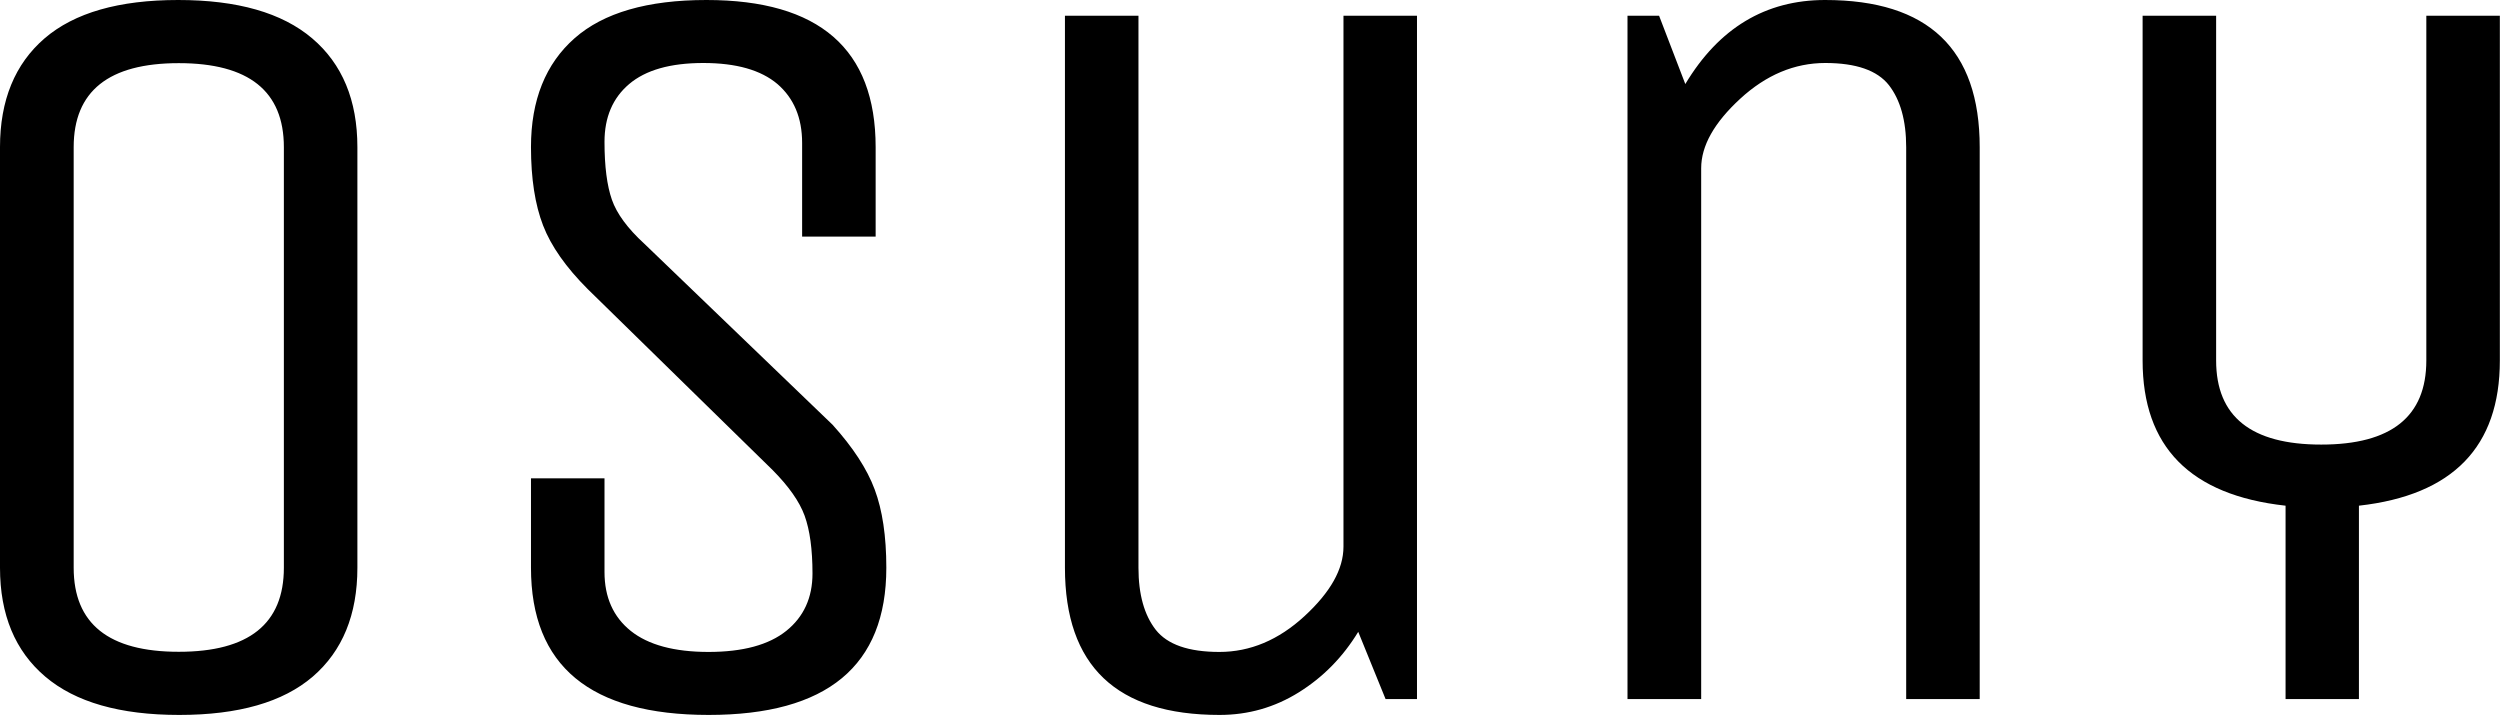
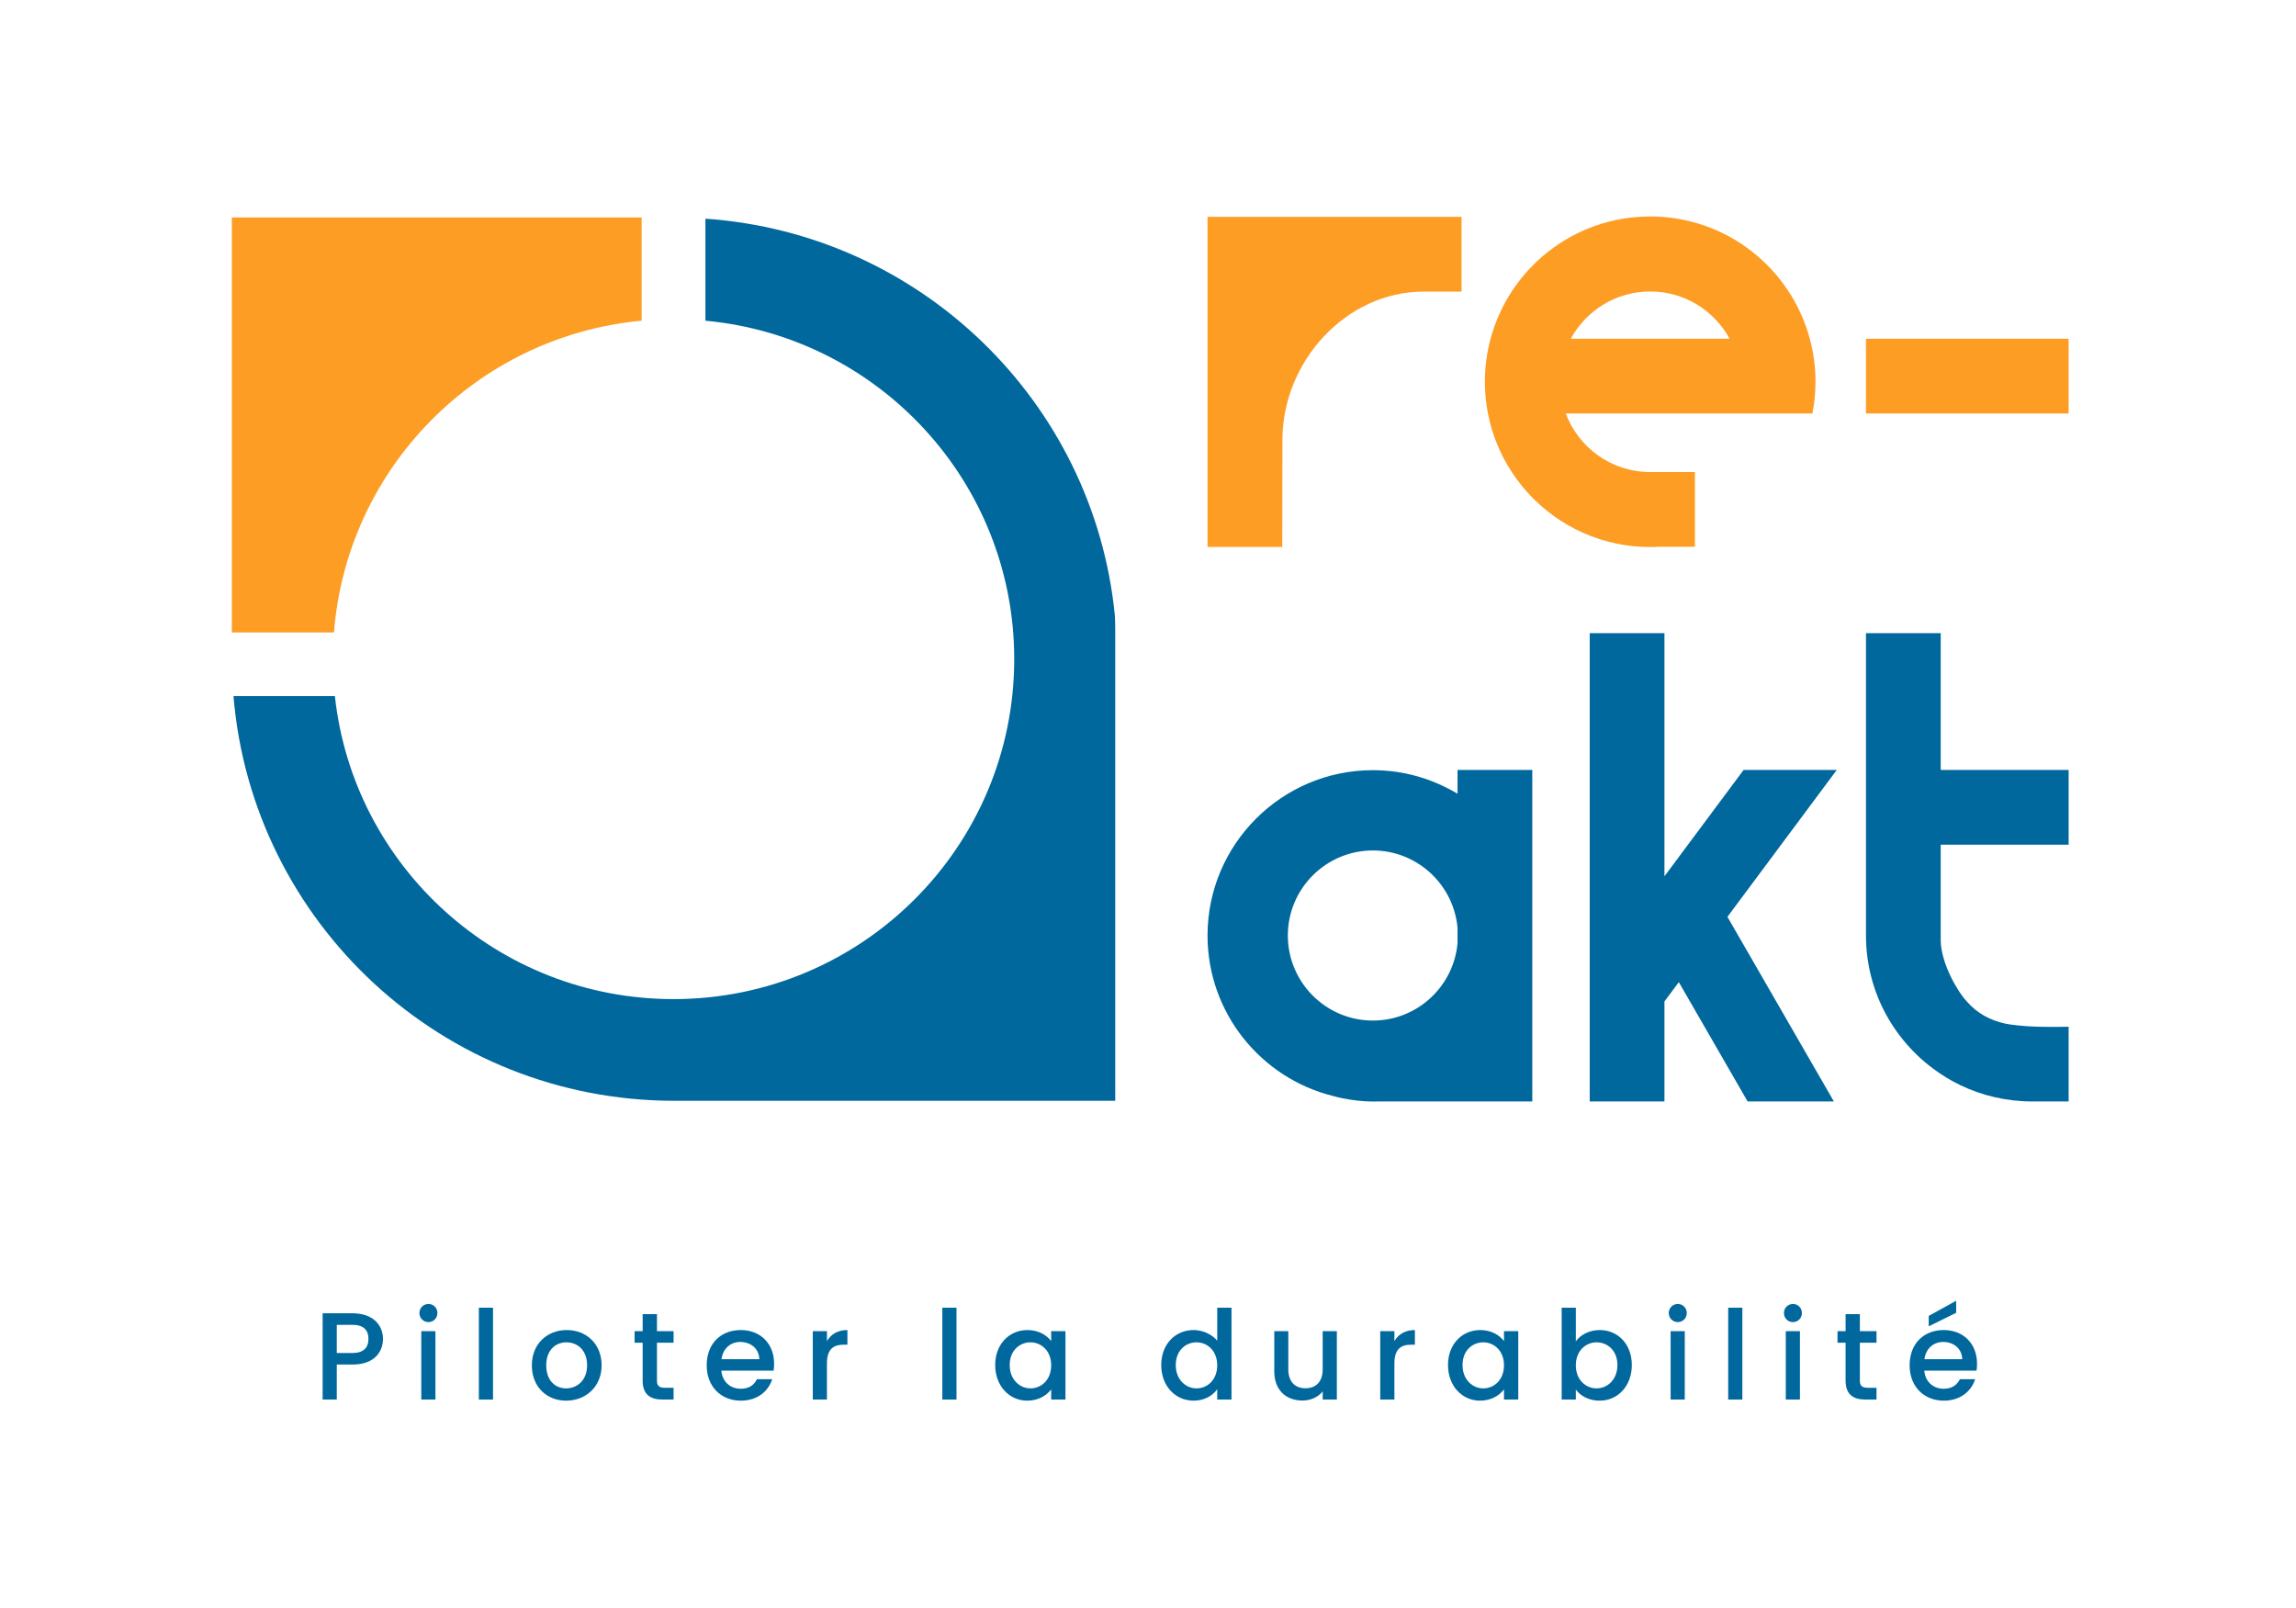
- <svg xmlns="http://www.w3.org/2000/svg" version="1.2" baseProfile="tiny" width="1591.4" height="455.1" overflow="visible" xml:space="preserve">
-   <switch>
-     <g>
-       <g fill="#000000">
-         <path d="M227.5 93.7v267.7c0 29.9-9.5 53-28.4 69.3-19 16.3-47.3 24.4-85 24.4S48 447 28.8 430.7C9.6 414.4 0 391.3 0 361.4V93.7c0-29.9 9.5-53 28.4-69.3C47.4 8.1 75.7 0 113.4 0s66.1 8.1 85.3 24.4c19.2 16.3 28.8 39.4 28.8 69.3zm-46.8 267.7V93.7c0-35.7-22.3-53.5-66.9-53.5-44.6 0-66.9 17.8-66.9 53.5v267.7c0 35.7 22.3 53.5 66.9 53.5 44.6 0 66.9-17.8 66.9-53.5zM564.2 361.4c0 62.5-37.7 93.7-113.1 93.7-75.4 0-113.1-31.2-113.1-93.7v-56.9h46.8v59.6c0 16.1 5.6 28.6 16.7 37.5 11.1 8.9 27.7 13.4 49.5 13.4 21.9 0 38.4-4.5 49.5-13.4 11.1-8.9 16.7-21.1 16.7-36.5 0-15.4-1.7-27.7-5-36.8-3.3-9.1-10.2-18.8-20.4-29.1L374.1 184c-13.8-13.8-23.3-27.3-28.4-40.5-5.1-13.2-7.7-29.8-7.7-49.9 0-29.9 9.3-53 27.8-69.3C384.2 8.1 412.2 0 449.7 0c71.8 0 107.7 31.2 107.7 93.7v56.9h-46.8V91c0-16.1-5.3-28.5-15.7-37.5-10.5-8.9-26.2-13.4-47.2-13.4-21 0-36.7 4.5-47.2 13.4s-15.7 21.2-15.7 36.8c0 15.6 1.6 27.9 4.7 36.8 3.1 8.9 10 18.3 20.7 28.1L530 270.4c12.9 14.3 21.9 28 26.8 41.2 4.9 13.1 7.4 29.7 7.4 49.8zM677.9 361.4V10h46.8v351.4c0 17 3.7 30.1 11 39.5 7.4 9.4 20.9 14.1 40.5 14.1s37.7-7.6 54.2-22.8c16.5-15.2 24.8-29.9 24.8-44.2V10H902v435h-20l-17.4-42.8c-9.8 16.1-22.4 28.9-37.8 38.5-15.4 9.6-32.2 14.4-50.5 14.4-65.6 0-98.4-31.2-98.4-93.7zM1082.8 445H1036V10h20.1l16.7 43.5c21.4-35.7 51.1-53.5 89-53.5 65.6 0 98.4 31.2 98.4 93.7V445h-46.8V93.7c0-16.9-3.7-30.1-11-39.5-7.4-9.4-20.9-14.1-40.5-14.1s-37.7 7.6-54.2 22.8c-16.5 15.2-24.8 29.9-24.8 44.2V445zM1501.7 445h-46.8V321.9c-60.7-6.7-91-37.5-91-92.4V10h46.8v219.5c0 35.7 22.3 53.5 66.9 53.5 44.6 0 66.9-17.8 66.9-53.5V10h46.8v219.5c0 54.9-29.9 85.7-89.7 92.4V445z" />
+ <svg xmlns="http://www.w3.org/2000/svg" viewBox="0 0 666.667 466.667" height="466.667" width="666.667" xml:space="preserve" id="svg2" version="1.1">
+   <defs id="defs6">
+     <clipPath id="clipPath18" clipPathUnits="userSpaceOnUse">
+       <path id="path16" d="M 0,350 H 500 V 0 H 0 Z" />
+     </clipPath>
+   </defs>
+   <g transform="matrix(1.333333,0,0,-1.333333,0,466.6667)" id="g10">
+     <g id="g12">
+       <g clip-path="url(#clipPath18)" id="g14">
+         <g transform="translate(317.4123,144.6204)" id="g20">
+           <path id="path22" style="fill:#00689d;fill-opacity:1;fill-rule:nonzero;stroke:none" d="m 0,0 c -0.833,-9.447 -8.779,-16.885 -18.439,-16.885 -10.212,0 -18.521,8.31 -18.521,18.523 0,10.213 8.309,18.522 18.521,18.522 9.66,0 17.606,-7.437 18.439,-16.885 z m 0,32.511 c -5.402,3.239 -11.695,5.136 -18.439,5.136 -19.856,0 -36.009,-16.153 -36.009,-36.009 0,-16.878 11.67,-31.079 27.364,-34.961 5.095,-1.41 9.577,-1.181 9.577,-1.181 H 16.276 V 37.699 H 0 Z" />
+         </g>
+         <g transform="translate(379.7083,182.3199)" id="g24">
+           <path id="path26" style="fill:#00689d;fill-opacity:1;fill-rule:nonzero;stroke:none" d="m 0,0 -12.382,-16.634 -4.367,-5.866 -0.492,-0.661 V 29.784 H -33.516 V -72.204 h 16.275 v 21.787 l 3.128,4.201 L 0.87,-72.204 H 19.656 L -3.526,-31.994 20.29,0 Z" />
+         </g>
+         <g transform="translate(422.6293,212.1056)" id="g28">
+           <path id="path30" style="fill:#00689d;fill-opacity:1;fill-rule:nonzero;stroke:none" d="m 0,0 h -3.422 -12.853 v -65.842 c 0,-12.592 6.483,-23.684 16.275,-30.157 0.825,-0.546 1.664,-1.069 2.534,-1.547 4.585,-2.518 9.772,-4.066 15.285,-4.378 0.68,-0.038 1.363,-0.066 2.053,-0.066 h 7.987 l -0.001,16.276 c 0,0 -3.45,-0.084 -6.673,0 -3.224,0.084 -6.106,0.458 -7.015,0.654 -3.337,0.72 -6.225,2.216 -8.501,4.875 -2.02,2.115 -5.638,8.374 -5.669,13.292 v 20.831 h 27.859 v 2.302 13.879 0.094 H 0 Z" />
+         </g>
+         <g transform="translate(359.3598,286.5223)" id="g32">
+           <path id="path34" style="fill:#fd9d24;fill-opacity:1;fill-rule:nonzero;stroke:none" d="M 0,0 C 7.47,0 13.966,-4.166 17.294,-10.3 H -17.294 C -13.966,-4.166 -7.469,0 0,0 m -2.038,-55.599 c 0.675,-0.038 1.354,-0.061 2.038,-0.061 0.685,0 1.363,0.023 2.038,0.061 H 9.75 v 16.275 H 0 c -8.422,0 -15.587,5.306 -18.387,12.748 h 36.775 16.94 c 0.436,2.239 0.671,4.549 0.671,6.914 0,3.239 -0.435,6.376 -1.238,9.362 C 30.64,5.041 16.642,16.336 0,16.336 c -16.642,0 -30.639,-11.295 -34.761,-26.636 -0.802,-2.986 -1.237,-6.123 -1.237,-9.362 0,-2.365 0.235,-4.675 0.67,-6.914 0.901,-4.628 2.689,-8.937 5.18,-12.748 5.494,-8.407 14.402,-14.379 24.761,-15.934 1.101,-0.165 2.218,-0.278 3.349,-0.341" />
+         </g>
+         <g transform="translate(279.2737,254.2051)" id="g36">
+           <path id="path38" style="fill:#fd9d24;fill-opacity:1;fill-rule:nonzero;stroke:none" d="m 0,0 c 0,17.005 13.785,32.286 30.79,32.287 h 8.221 V 48.563 H 35.713 -0.034 -16.31 V 32.287 -23.332 h 16.276 z" />
+         </g>
+         <path id="path40" style="fill:#fd9d24;fill-opacity:1;fill-rule:nonzero;stroke:none" d="m 406.354,259.947 h 44.134 v 16.276 h -44.134 z" />
+         <g transform="translate(76.7488,55.3349)" id="g42">
+           <path id="path44" style="fill:#00689d;fill-opacity:1;fill-rule:nonzero;stroke:none" d="M 0,0 C 2.405,0 3.487,1.162 3.487,3.055 3.487,5.001 2.405,6.137 0,6.137 H -3.407 V 0 Z m 0,-2.514 h -3.407 v -7.624 H -6.489 V 8.651 H 0 C 4.46,8.651 6.651,6.109 6.651,3.055 6.651,0.378 4.892,-2.514 0,-2.514" />
+         </g>
+         <path id="path46" style="fill:#00689d;fill-opacity:1;fill-rule:nonzero;stroke:none" d="m 91.743,60.094 h 3.082 V 45.198 h -3.082 z m -0.406,3.945 c 0,1.109 0.866,1.974 1.974,1.974 1.082,0 1.947,-0.865 1.947,-1.974 0,-1.107 -0.865,-1.973 -1.947,-1.973 -1.108,0 -1.974,0.866 -1.974,1.973" />
+         <path id="path48" style="fill:#00689d;fill-opacity:1;fill-rule:nonzero;stroke:none" d="m 104.282,65.202 h 3.082 V 45.197 h -3.082 z" />
+         <g transform="translate(123.2828,47.6308)" id="g50">
+           <path id="path52" style="fill:#00689d;fill-opacity:1;fill-rule:nonzero;stroke:none" d="m 0,0 c 2.297,0 4.569,1.649 4.569,5.027 0,3.38 -2.19,5.002 -4.489,5.002 -2.324,0 -4.405,-1.622 -4.405,-5.002 C -4.325,1.649 -2.325,0 0,0 m 0,-2.677 c -4.245,0 -7.462,3.029 -7.462,7.704 0,4.677 3.352,7.678 7.597,7.678 4.244,0 7.596,-3.001 7.596,-7.678 C 7.731,0.352 4.27,-2.677 0,-2.677" />
+         </g>
+         <g transform="translate(139.9533,57.5784)" id="g54">
+           <path id="path56" style="fill:#00689d;fill-opacity:1;fill-rule:nonzero;stroke:none" d="M 0,0 H -1.757 V 2.515 H 0 V 6.217 H 3.11 V 2.515 H 6.732 V 0 H 3.11 v -8.246 c 0,-1.108 0.432,-1.567 1.73,-1.567 h 1.892 v -2.568 H 4.299 C 1.65,-12.381 0,-11.273 0,-8.246 Z" />
+         </g>
+         <g transform="translate(157.1136,53.9831)" id="g58">
+           <path id="path60" style="fill:#00689d;fill-opacity:1;fill-rule:nonzero;stroke:none" d="M 0,0 H 8.246 C 8.191,2.299 6.381,3.759 4.082,3.759 2,3.759 0.325,2.352 0,0 m 4.217,-9.029 c -4.27,0 -7.434,3.028 -7.434,7.704 0,4.677 3.029,7.677 7.434,7.677 4.245,0 7.246,-2.945 7.246,-7.325 0,-0.514 -0.027,-1.001 -0.109,-1.514 H -0.027 c 0.217,-2.46 1.974,-3.947 4.244,-3.947 1.894,0 2.947,0.918 3.515,2.082 h 3.326 C 10.219,-6.947 7.867,-9.029 4.217,-9.029" />
+         </g>
+         <g transform="translate(180.0831,45.1972)" id="g62">
+           <path id="path64" style="fill:#00689d;fill-opacity:1;fill-rule:nonzero;stroke:none" d="M 0,0 H -3.082 V 14.896 H 0 v -2.163 c 0.865,1.487 2.352,2.405 4.46,2.405 V 11.949 H 3.677 C 1.407,11.949 0,11.003 0,7.839 Z" />
+         </g>
+         <path id="path66" style="fill:#00689d;fill-opacity:1;fill-rule:nonzero;stroke:none" d="m 205.213,65.202 h 3.082 V 45.197 h -3.082 z" />
+         <g transform="translate(224.4017,57.6601)" id="g68">
+           <path id="path70" style="fill:#00689d;fill-opacity:1;fill-rule:nonzero;stroke:none" d="m 0,0 c -2.297,0 -4.514,-1.73 -4.514,-4.947 0,-3.217 2.217,-5.082 4.514,-5.082 2.325,0 4.515,1.81 4.515,5.027 C 4.515,-1.812 2.325,0 0,0 m -0.648,2.675 c 2.513,0 4.243,-1.188 5.163,-2.405 V 2.434 H 7.624 V -12.463 H 4.515 v 2.217 c -0.946,-1.27 -2.73,-2.46 -5.217,-2.46 -3.867,0 -6.975,3.163 -6.975,7.759 0,4.595 3.108,7.622 7.029,7.622" />
+         </g>
+         <g transform="translate(260.5594,57.6601)" id="g72">
+           <path id="path74" style="fill:#00689d;fill-opacity:1;fill-rule:nonzero;stroke:none" d="m 0,0 c -2.297,0 -4.514,-1.73 -4.514,-4.947 0,-3.217 2.217,-5.082 4.514,-5.082 2.325,0 4.515,1.81 4.515,5.027 C 4.515,-1.812 2.325,0 0,0 m -0.622,2.675 c 1.947,0 4.002,-0.918 5.137,-2.323 v 7.19 H 7.624 V -12.463 H 4.515 v 2.244 c -0.946,-1.352 -2.73,-2.487 -5.163,-2.487 -3.921,0 -7.029,3.163 -7.029,7.759 0,4.595 3.108,7.622 7.055,7.622" />
+         </g>
+         <g transform="translate(291.1262,45.1972)" id="g76">
+           <path id="path78" style="fill:#00689d;fill-opacity:1;fill-rule:nonzero;stroke:none" d="m 0,0 h -3.082 v 1.784 c -0.973,-1.271 -2.65,-2.001 -4.407,-2.001 -3.487,0 -6.137,2.191 -6.137,6.354 v 8.759 h 3.055 v -8.3 c 0,-2.731 1.487,-4.136 3.73,-4.136 2.272,0 3.759,1.405 3.759,4.136 v 8.3 H 0 Z" />
+         </g>
+         <g transform="translate(303.6597,45.1972)" id="g80">
+           <path id="path82" style="fill:#00689d;fill-opacity:1;fill-rule:nonzero;stroke:none" d="M 0,0 H -3.082 V 14.896 H 0 v -2.163 c 0.865,1.487 2.352,2.405 4.46,2.405 V 11.949 H 3.677 C 1.407,11.949 0,11.003 0,7.839 Z" />
+         </g>
+         <g transform="translate(323.0103,57.6601)" id="g84">
+           <path id="path86" style="fill:#00689d;fill-opacity:1;fill-rule:nonzero;stroke:none" d="m 0,0 c -2.297,0 -4.514,-1.73 -4.514,-4.947 0,-3.217 2.217,-5.082 4.514,-5.082 2.325,0 4.515,1.81 4.515,5.027 C 4.515,-1.812 2.325,0 0,0 m -0.648,2.675 c 2.513,0 4.243,-1.188 5.163,-2.405 V 2.434 H 7.624 V -12.463 H 4.515 v 2.217 c -0.946,-1.27 -2.73,-2.46 -5.217,-2.46 -3.867,0 -6.975,3.163 -6.975,7.759 0,4.595 3.108,7.622 7.029,7.622" />
+         </g>
+         <g transform="translate(347.6832,57.6601)" id="g88">
+           <path id="path90" style="fill:#00689d;fill-opacity:1;fill-rule:nonzero;stroke:none" d="m 0,0 c -2.298,0 -4.515,-1.812 -4.515,-5.002 0,-3.217 2.217,-5.027 4.515,-5.027 2.325,0 4.542,1.865 4.542,5.082 C 4.542,-1.73 2.325,0 0,0 m 0.675,2.675 c 3.947,0 7.002,-3.027 7.002,-7.622 0,-4.596 -3.082,-7.759 -7.002,-7.759 -2.46,0 -4.217,1.108 -5.19,2.407 v -2.164 H -7.597 V 7.542 h 3.082 V 0.217 c 0.973,1.351 2.838,2.458 5.19,2.458" />
+         </g>
+         <path id="path92" style="fill:#00689d;fill-opacity:1;fill-rule:nonzero;stroke:none" d="m 363.812,60.094 h 3.082 V 45.198 h -3.082 z m -0.405,3.945 c 0,1.109 0.865,1.974 1.973,1.974 1.082,0 1.947,-0.865 1.947,-1.974 0,-1.107 -0.865,-1.973 -1.947,-1.973 -1.108,0 -1.973,0.866 -1.973,1.973" />
+         <path id="path94" style="fill:#00689d;fill-opacity:1;fill-rule:nonzero;stroke:none" d="m 376.352,65.202 h 3.082 V 45.197 h -3.082 z" />
+         <path id="path96" style="fill:#00689d;fill-opacity:1;fill-rule:nonzero;stroke:none" d="m 388.89,60.094 h 3.082 V 45.198 h -3.082 z m -0.405,3.945 c 0,1.109 0.865,1.974 1.973,1.974 1.082,0 1.947,-0.865 1.947,-1.974 0,-1.107 -0.865,-1.973 -1.947,-1.973 -1.108,0 -1.973,0.866 -1.973,1.973" />
+         <g transform="translate(401.9149,57.5784)" id="g98">
+           <path id="path100" style="fill:#00689d;fill-opacity:1;fill-rule:nonzero;stroke:none" d="M 0,0 H -1.757 V 2.515 H 0 V 6.217 H 3.11 V 2.515 H 6.732 V 0 H 3.11 v -8.246 c 0,-1.108 0.432,-1.567 1.73,-1.567 h 1.892 v -2.568 H 4.299 C 1.65,-12.381 0,-11.273 0,-8.246 Z" />
+         </g>
+         <g transform="translate(425.996,66.716)" id="g102">
+           <path id="path104" style="fill:#00689d;fill-opacity:1;fill-rule:nonzero;stroke:none" d="m 0,0 v -2.622 l -5.974,-2.947 v 2.27 z m -6.921,-12.733 h 8.246 c -0.055,2.299 -1.865,3.759 -4.164,3.759 -2.081,0 -3.757,-1.407 -4.082,-3.759 m 4.217,-9.029 c -4.27,0 -7.434,3.028 -7.434,7.704 0,4.677 3.029,7.677 7.434,7.677 4.246,0 7.246,-2.945 7.246,-7.325 0,-0.514 -0.027,-1 -0.108,-1.514 H -6.947 c 0.216,-2.46 1.973,-3.947 4.243,-3.947 1.894,0 2.947,0.919 3.516,2.082 h 3.325 c -0.838,-2.595 -3.19,-4.677 -6.841,-4.677" />
+         </g>
+         <g transform="translate(139.7394,280.1558)" id="g106">
+           <path id="path108" style="fill:#fd9d24;fill-opacity:1;fill-rule:nonzero;stroke:none" d="M 0,0 C -0.002,0 -0.005,0 -0.007,-0.001 V 22.48 h -89.244 v -90.375 h 22.245 C -64.211,-32.014 -35.805,-3.315 0,0" />
+         </g>
+         <g transform="translate(153.6197,302.3734)" id="g110">
+           <path id="path112" style="fill:#00689d;fill-opacity:1;fill-rule:nonzero;stroke:none" d="m 0,0 v -22.218 c -0.001,0 -0.003,0 -0.004,0 37.719,-3.493 67.252,-35.152 67.252,-73.707 0,-40.891 -33.217,-74.04 -74.192,-74.04 -38.249,0 -69.727,28.888 -73.747,65.993 h -22.084 c 4.099,-49.349 45.505,-88.132 96.01,-88.14 0.006,0 0.012,-0.001 0.018,-0.001 0.005,0 0.011,0.001 0.017,0.001 h 95.974 v 99.696 c 0,0 0.035,5.278 -0.098,6.18 C 84.498,-39.872 46.858,-3.238 0,0" />
+         </g>
      </g>
    </g>
-   </switch>
+   </g>
</svg>
